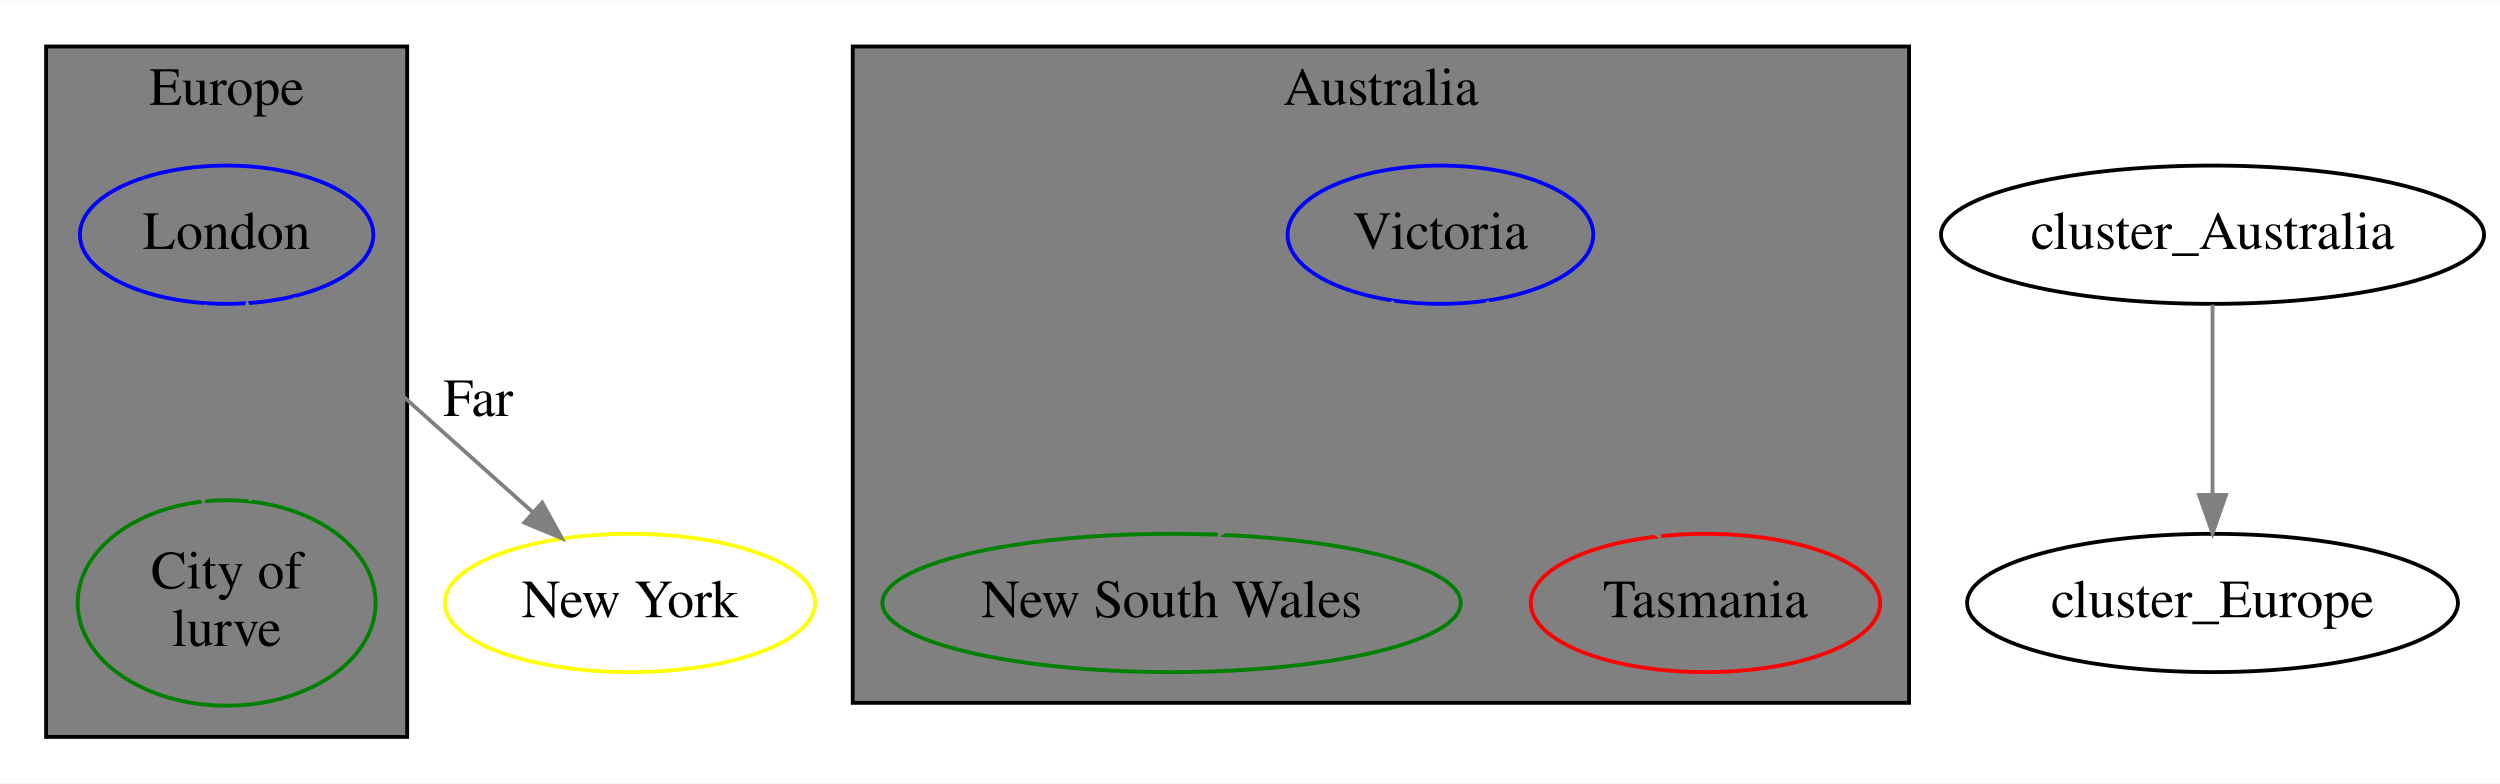
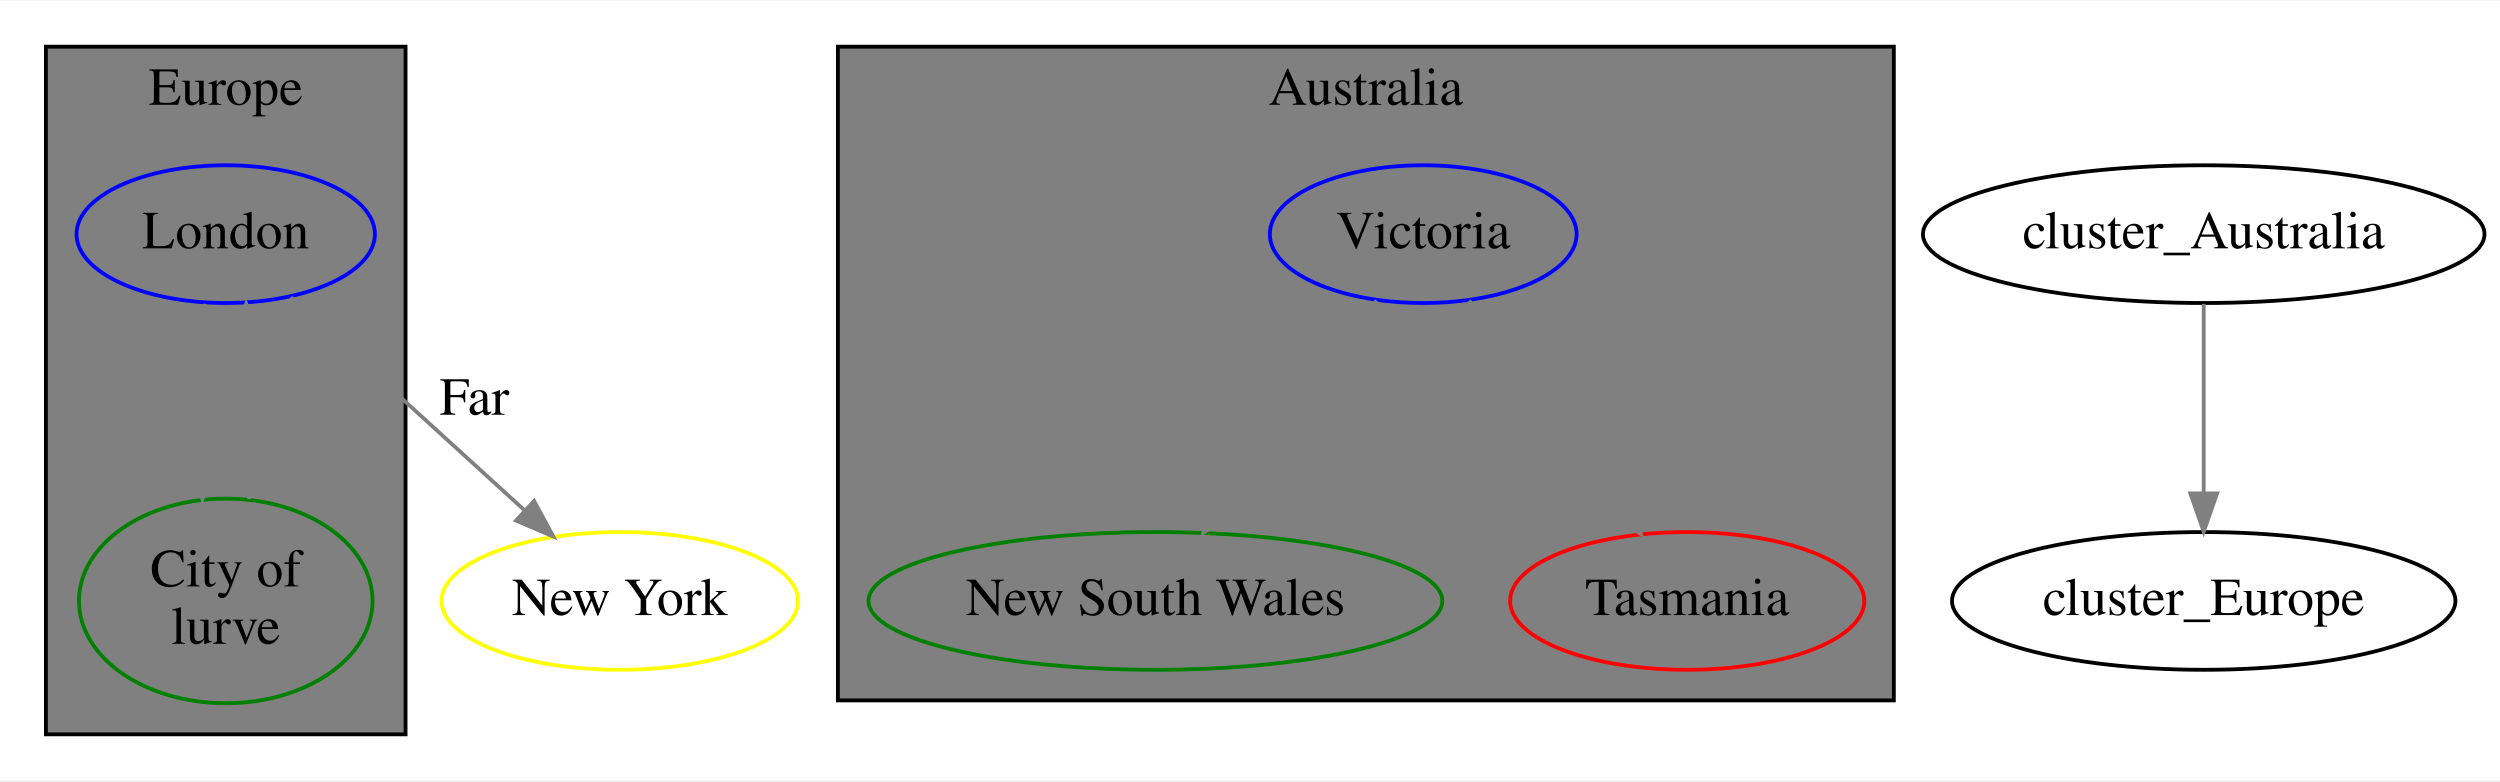
- <svg xmlns="http://www.w3.org/2000/svg" width="651pt" height="204pt" viewBox="0.00 0.00 650.84 203.74">
+ <svg xmlns="http://www.w3.org/2000/svg" width="653pt" height="204pt" viewBox="0.00 0.00 653.44 203.74">
  <g id="graph0" class="graph" transform="scale(1 1) rotate(0) translate(4 199.74)">
-     <polygon fill="white" stroke="none" points="-4,4 -4,-199.74 646.844,-199.74 646.844,4 -4,4" />
+     <polygon fill="white" stroke="none" points="-4,4 -4,-199.74 649.443,-199.74 649.443,4 -4,4" />
    <g id="clust1" class="cluster">
      <polygon fill="grey" stroke="black" points="8,-8 8,-187.74 102,-187.74 102,-8 8,-8" />
      <text text-anchor="middle" x="55" y="-172.54" font-family="Times,serif" font-size="14.00">Europe</text>
    </g>
    <g id="clust2" class="cluster">
-       <polygon fill="grey" stroke="black" points="218,-16.87 218,-187.74 493,-187.74 493,-16.87 218,-16.87" />
-       <text text-anchor="middle" x="355.5" y="-172.54" font-family="Times,serif" font-size="14.00">Australia</text>
+       <polygon fill="grey" stroke="black" points="215,-16.87 215,-187.74 491,-187.74 491,-16.87 215,-16.87" />
+       <text text-anchor="middle" x="353" y="-172.54" font-family="Times,serif" font-size="14.00">Australia</text>
    </g>
    <g id="node1" class="node">
-       <ellipse fill="none" stroke="blue" cx="55" cy="-138.74" rx="38.194" ry="18" />
+       <ellipse fill="none" stroke="blue" cx="55" cy="-138.74" rx="38.993" ry="18" />
      <text text-anchor="middle" x="55" y="-135.04" font-family="Times,serif" font-size="14.00">London</text>
    </g>
    <g id="node2" class="node">
-       <ellipse fill="none" stroke="green" cx="55" cy="-42.87" rx="38.782" ry="26.741" />
+       <ellipse fill="none" stroke="green" cx="55" cy="-42.87" rx="38.368" ry="26.741" />
      <text text-anchor="middle" x="55" y="-46.67" font-family="Times,serif" font-size="14.00">City of</text>
      <text text-anchor="middle" x="55" y="-31.67" font-family="Times,serif" font-size="14.00">lurve</text>
    </g>
    <g id="edge1" class="edge">
      <path fill="none" stroke="grey" d="M49.636,-120.523C48.391,-109.135 47.985,-93.782 48.417,-79.807" />
      <polygon fill="grey" stroke="grey" points="51.93,-79.634 48.912,-69.478 44.938,-79.299 51.93,-79.634" />
    </g>
    <g id="node3" class="node">
-       <ellipse fill="none" stroke="yellow" cx="160" cy="-42.87" rx="48.192" ry="18" />
-       <text text-anchor="middle" x="160" y="-39.17" font-family="Times,serif" font-size="14.00">New York</text>
+       <ellipse fill="none" stroke="yellow" cx="158" cy="-42.87" rx="46.593" ry="18" />
+       <text text-anchor="middle" x="158" y="-39.17" font-family="Times,serif" font-size="14.00">New York</text>
    </g>
    <g id="edge3" class="edge">
-       <path fill="none" stroke="grey" d="M72.339,-122.239C89.335,-107.044 115.431,-83.715 134.734,-66.457" />
-       <polygon fill="grey" stroke="grey" points="137.162,-68.982 142.285,-59.708 132.497,-63.763 137.162,-68.982" />
-       <text text-anchor="middle" x="120.5" y="-91.54" font-family="Times,serif" font-size="14.00">Far</text>
+       <path fill="none" stroke="grey" d="M72.008,-122.239C88.681,-107.044 114.28,-83.715 133.216,-66.457" />
+       <polygon fill="grey" stroke="grey" points="135.589,-69.03 140.622,-59.708 130.873,-63.857 135.589,-69.03" />
+       <text text-anchor="middle" x="120" y="-91.54" font-family="Times,serif" font-size="14.00">Far</text>
    </g>
    <g id="edge2" class="edge">
      <path fill="none" stroke="grey" d="M61.088,-69.478C61.932,-82.149 61.969,-97.455 61.2,-110.359" />
      <polygon fill="grey" stroke="grey" points="57.695,-110.27 60.364,-120.523 64.672,-110.843 57.695,-110.27" />
    </g>
    <g id="node4" class="node">
-       <ellipse fill="none" stroke="blue" cx="371" cy="-138.74" rx="39.794" ry="18" />
-       <text text-anchor="middle" x="371" y="-135.04" font-family="Times,serif" font-size="14.00">Victoria</text>
+       <ellipse fill="none" stroke="blue" cx="368" cy="-138.74" rx="40.094" ry="18" />
+       <text text-anchor="middle" x="368" y="-135.04" font-family="Times,serif" font-size="14.00">Victoria</text>
    </g>
    <g id="node5" class="node">
-       <ellipse fill="none" stroke="green" cx="301" cy="-42.87" rx="75.287" ry="18" />
-       <text text-anchor="middle" x="301" y="-39.17" font-family="Times,serif" font-size="14.00">New South Wales</text>
+       <ellipse fill="none" stroke="green" cx="298" cy="-42.87" rx="74.987" ry="18" />
+       <text text-anchor="middle" x="298" y="-39.17" font-family="Times,serif" font-size="14.00">New South Wales</text>
    </g>
    <g id="edge4" class="edge">
-       <path fill="none" stroke="grey" d="M358.807,-121.389C347.999,-106.896 332.053,-85.512 319.645,-68.873" />
-       <polygon fill="grey" stroke="grey" points="322.308,-66.59 313.525,-60.666 316.697,-70.775 322.308,-66.59" />
+       <path fill="none" stroke="grey" d="M355.807,-121.389C344.999,-106.896 329.053,-85.512 316.645,-68.873" />
+       <polygon fill="grey" stroke="grey" points="319.308,-66.59 310.525,-60.666 313.697,-70.775 319.308,-66.59" />
    </g>
    <g id="node6" class="node">
-       <ellipse fill="none" stroke="red" cx="440" cy="-42.87" rx="45.492" ry="18" />
-       <text text-anchor="middle" x="440" y="-39.17" font-family="Times,serif" font-size="14.00">Tasmania</text>
+       <ellipse fill="none" stroke="red" cx="437" cy="-42.87" rx="46.292" ry="18" />
+       <text text-anchor="middle" x="437" y="-39.17" font-family="Times,serif" font-size="14.00">Tasmania</text>
    </g>
    <g id="edge5" class="edge">
-       <path fill="none" stroke="grey" d="M383.019,-121.389C393.738,-106.807 409.585,-85.248 421.847,-68.565" />
-       <polygon fill="grey" stroke="grey" points="424.785,-70.479 427.887,-60.349 419.145,-66.333 424.785,-70.479" />
+       <path fill="none" stroke="grey" d="M380.019,-121.389C390.738,-106.807 406.585,-85.248 418.847,-68.565" />
+       <polygon fill="grey" stroke="grey" points="421.785,-70.479 424.887,-60.349 416.145,-66.333 421.785,-70.479" />
    </g>
    <g id="node7" class="node">
-       <ellipse fill="none" stroke="black" cx="572" cy="-138.74" rx="70.688" ry="18" />
+       <ellipse fill="none" stroke="black" cx="572" cy="-138.74" rx="73.387" ry="18" />
      <text text-anchor="middle" x="572" y="-135.04" font-family="Times,serif" font-size="14.00">cluster_Australia</text>
    </g>
    <g id="node8" class="node">
-       <ellipse fill="none" stroke="black" cx="572" cy="-42.87" rx="63.889" ry="18" />
+       <ellipse fill="none" stroke="black" cx="572" cy="-42.87" rx="65.789" ry="18" />
      <text text-anchor="middle" x="572" y="-39.17" font-family="Times,serif" font-size="14.00">cluster_Europe</text>
    </g>
    <g id="edge6" class="edge">
      <path fill="none" stroke="grey" d="M572,-120.523C572,-106.761 572,-87.21 572,-71.297" />
      <polygon fill="grey" stroke="grey" points="575.5,-70.978 572,-60.978 568.5,-70.978 575.5,-70.978" />
    </g>
  </g>
</svg>
